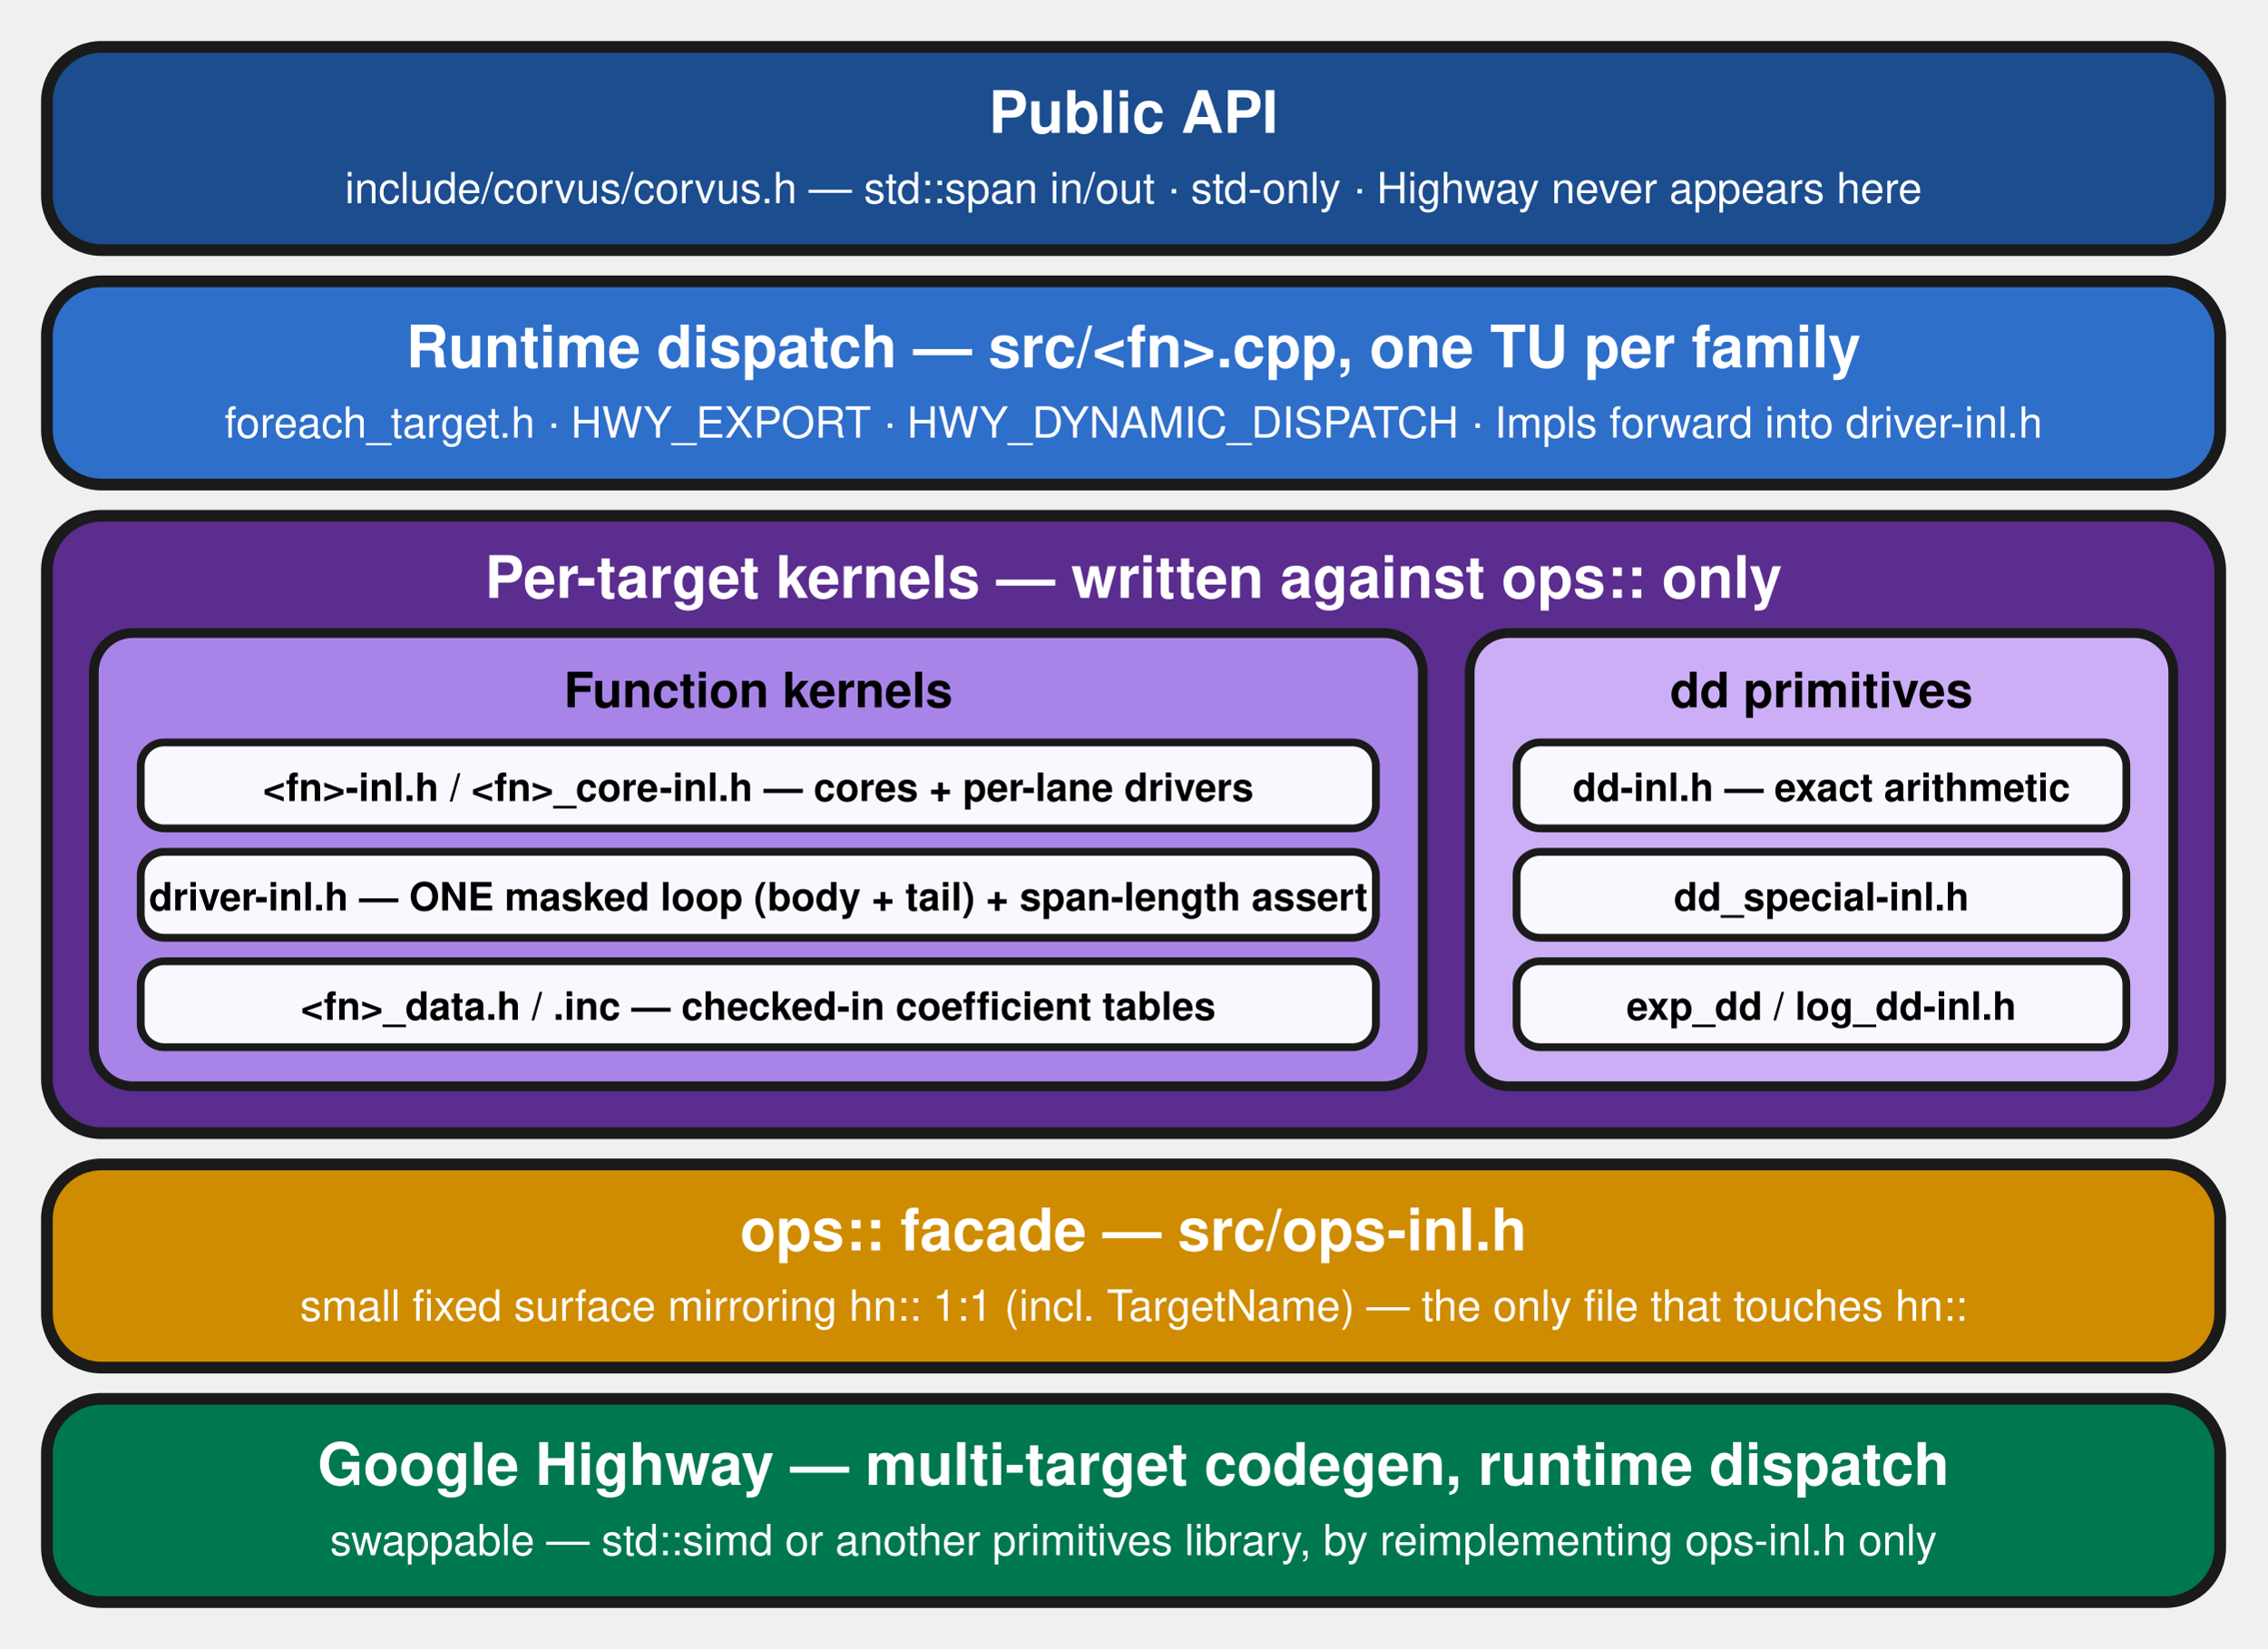
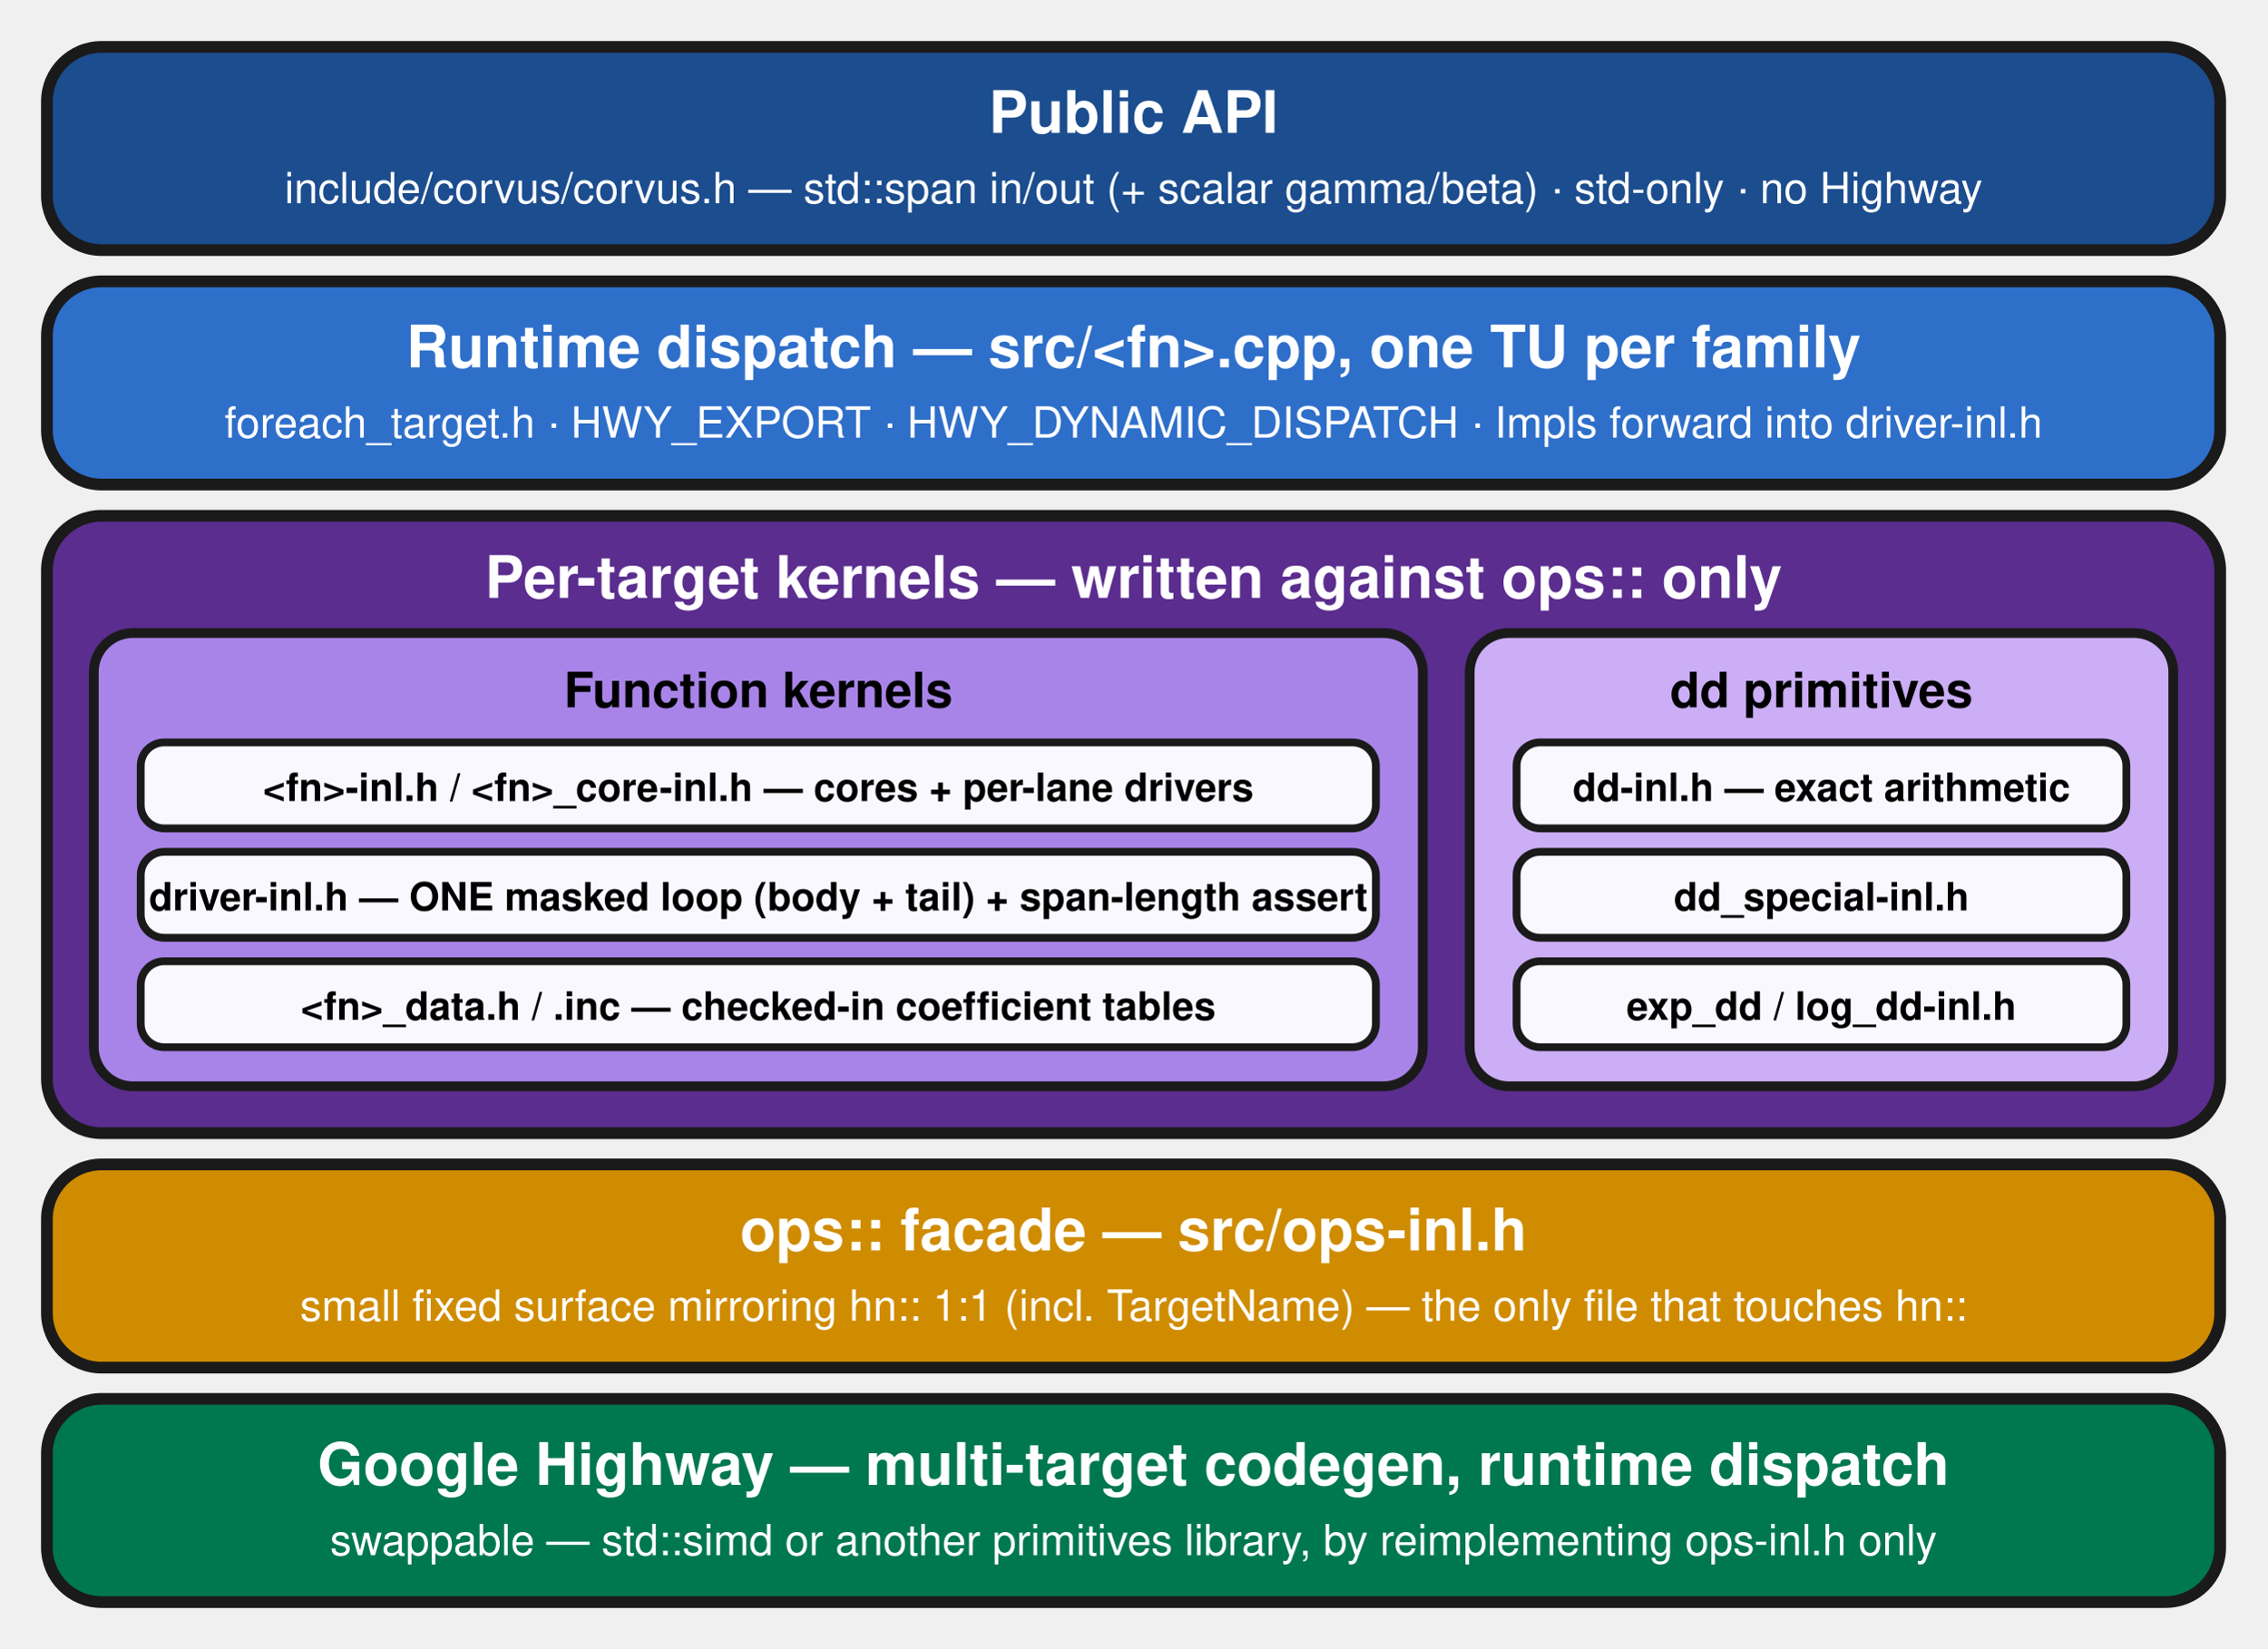
<svg xmlns="http://www.w3.org/2000/svg" width="580" height="422" viewBox="0 0 580 422">
  <g font-family="Helvetica, Arial, sans-serif" text-anchor="middle">
    <rect x="12" y="12" width="556" height="52" rx="14" fill="#1b4d8f" stroke="#1a1a1a" stroke-width="3" />
    <text x="290" y="34" font-size="15" font-weight="bold" fill="#ffffff">Public API</text>
-     <text x="290" y="52" font-size="11" fill="#ffffff">include/corvus/corvus.h — std::span in/out · std-only · Highway never appears here</text>
+     <text x="290" y="52" font-size="11" fill="#ffffff">include/corvus/corvus.h — std::span in/out (+ scalar gamma/beta) · std-only · no Highway</text>
    <rect x="12" y="72" width="556" height="52" rx="14" fill="#2e6fca" stroke="#1a1a1a" stroke-width="3" />
    <text x="290" y="94" font-size="15" font-weight="bold" fill="#ffffff">Runtime dispatch — src/&lt;fn&gt;.cpp, one TU per family</text>
    <text x="290" y="112" font-size="11" fill="#ffffff">foreach_target.h · HWY_EXPORT · HWY_DYNAMIC_DISPATCH · Impls forward into driver-inl.h</text>
    <rect x="12" y="132" width="556" height="158" rx="14" fill="#5b2d8f" stroke="#1a1a1a" stroke-width="3" />
    <text x="290" y="153" font-size="15" font-weight="bold" fill="#ffffff">Per-target kernels — written against ops:: only</text>
    <rect x="24" y="162" width="340" height="116" rx="10" fill="#a884e8" stroke="#1a1a1a" stroke-width="2.5" />
    <text x="194" y="181" font-size="12.5" font-weight="bold" fill="#000000">Function kernels</text>
    <rect x="36" y="190" width="316" height="22" rx="6" fill="#f9f8ff" stroke="#1a1a1a" stroke-width="2" />
    <text x="194" y="205" font-size="10" font-weight="bold" fill="#000000">&lt;fn&gt;-inl.h / &lt;fn&gt;_core-inl.h — cores + per-lane drivers</text>
    <rect x="36" y="218" width="316" height="22" rx="6" fill="#f9f8ff" stroke="#1a1a1a" stroke-width="2" />
    <text x="194" y="233" font-size="10" font-weight="bold" fill="#000000">driver-inl.h — ONE masked loop (body + tail) + span-length assert</text>
    <rect x="36" y="246" width="316" height="22" rx="6" fill="#f9f8ff" stroke="#1a1a1a" stroke-width="2" />
    <text x="194" y="261" font-size="10" font-weight="bold" fill="#000000">&lt;fn&gt;_data.h / .inc — checked-in coefficient tables</text>
    <rect x="376" y="162" width="180" height="116" rx="10" fill="#cbaef5" stroke="#1a1a1a" stroke-width="2.5" />
    <text x="466" y="181" font-size="12.5" font-weight="bold" fill="#000000">dd primitives</text>
    <rect x="388" y="190" width="156" height="22" rx="6" fill="#f9f8ff" stroke="#1a1a1a" stroke-width="2" />
    <text x="466" y="205" font-size="10" font-weight="bold" fill="#000000">dd-inl.h — exact arithmetic</text>
    <rect x="388" y="218" width="156" height="22" rx="6" fill="#f9f8ff" stroke="#1a1a1a" stroke-width="2" />
    <text x="466" y="233" font-size="10" font-weight="bold" fill="#000000">dd_special-inl.h</text>
    <rect x="388" y="246" width="156" height="22" rx="6" fill="#f9f8ff" stroke="#1a1a1a" stroke-width="2" />
    <text x="466" y="261" font-size="10" font-weight="bold" fill="#000000">exp_dd / log_dd-inl.h</text>
    <rect x="12" y="298" width="556" height="52" rx="14" fill="#d08c00" stroke="#1a1a1a" stroke-width="3" />
    <text x="290" y="320" font-size="15" font-weight="bold" fill="#ffffff">ops:: facade — src/ops-inl.h</text>
    <text x="290" y="338" font-size="11" fill="#ffffff">small fixed surface mirroring hn:: 1:1 (incl. TargetName) — the only file that touches hn::</text>
    <rect x="12" y="358" width="556" height="52" rx="14" fill="#00784f" stroke="#1a1a1a" stroke-width="3" />
    <text x="290" y="380" font-size="15" font-weight="bold" fill="#ffffff">Google Highway — multi-target codegen, runtime dispatch</text>
    <text x="290" y="398" font-size="11" fill="#ffffff">swappable — std::simd or another primitives library, by reimplementing ops-inl.h only</text>
  </g>
</svg>
